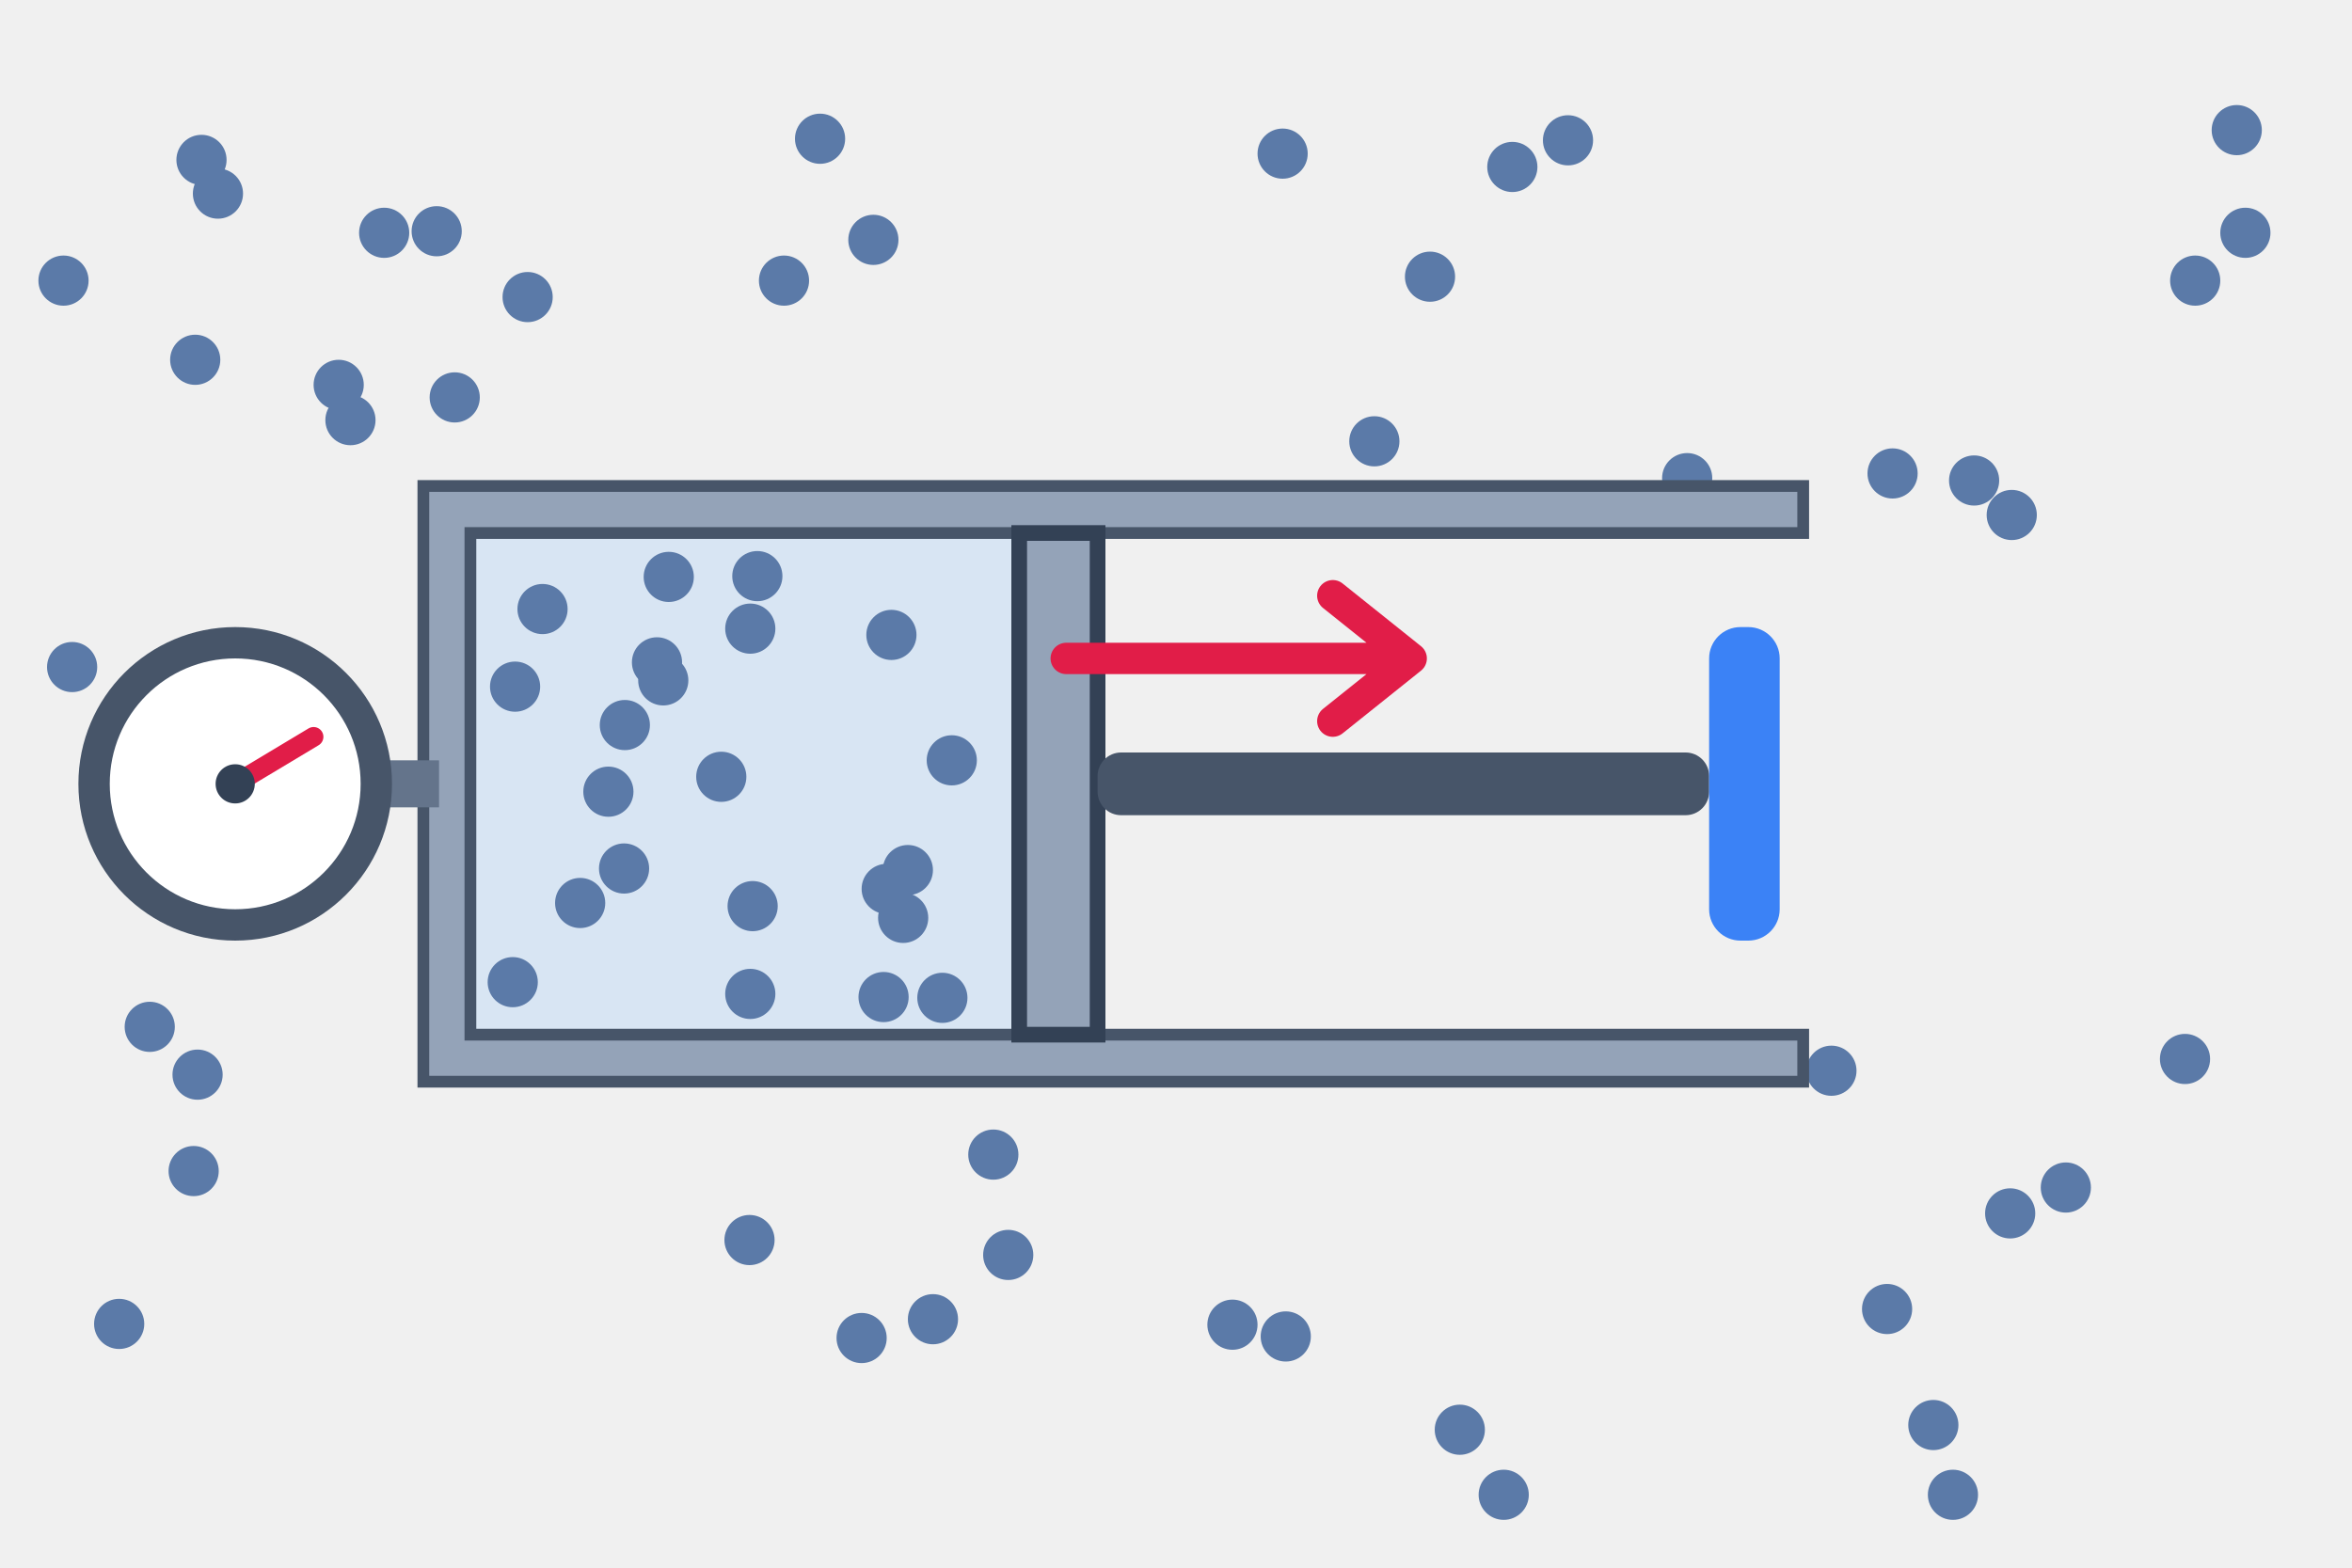
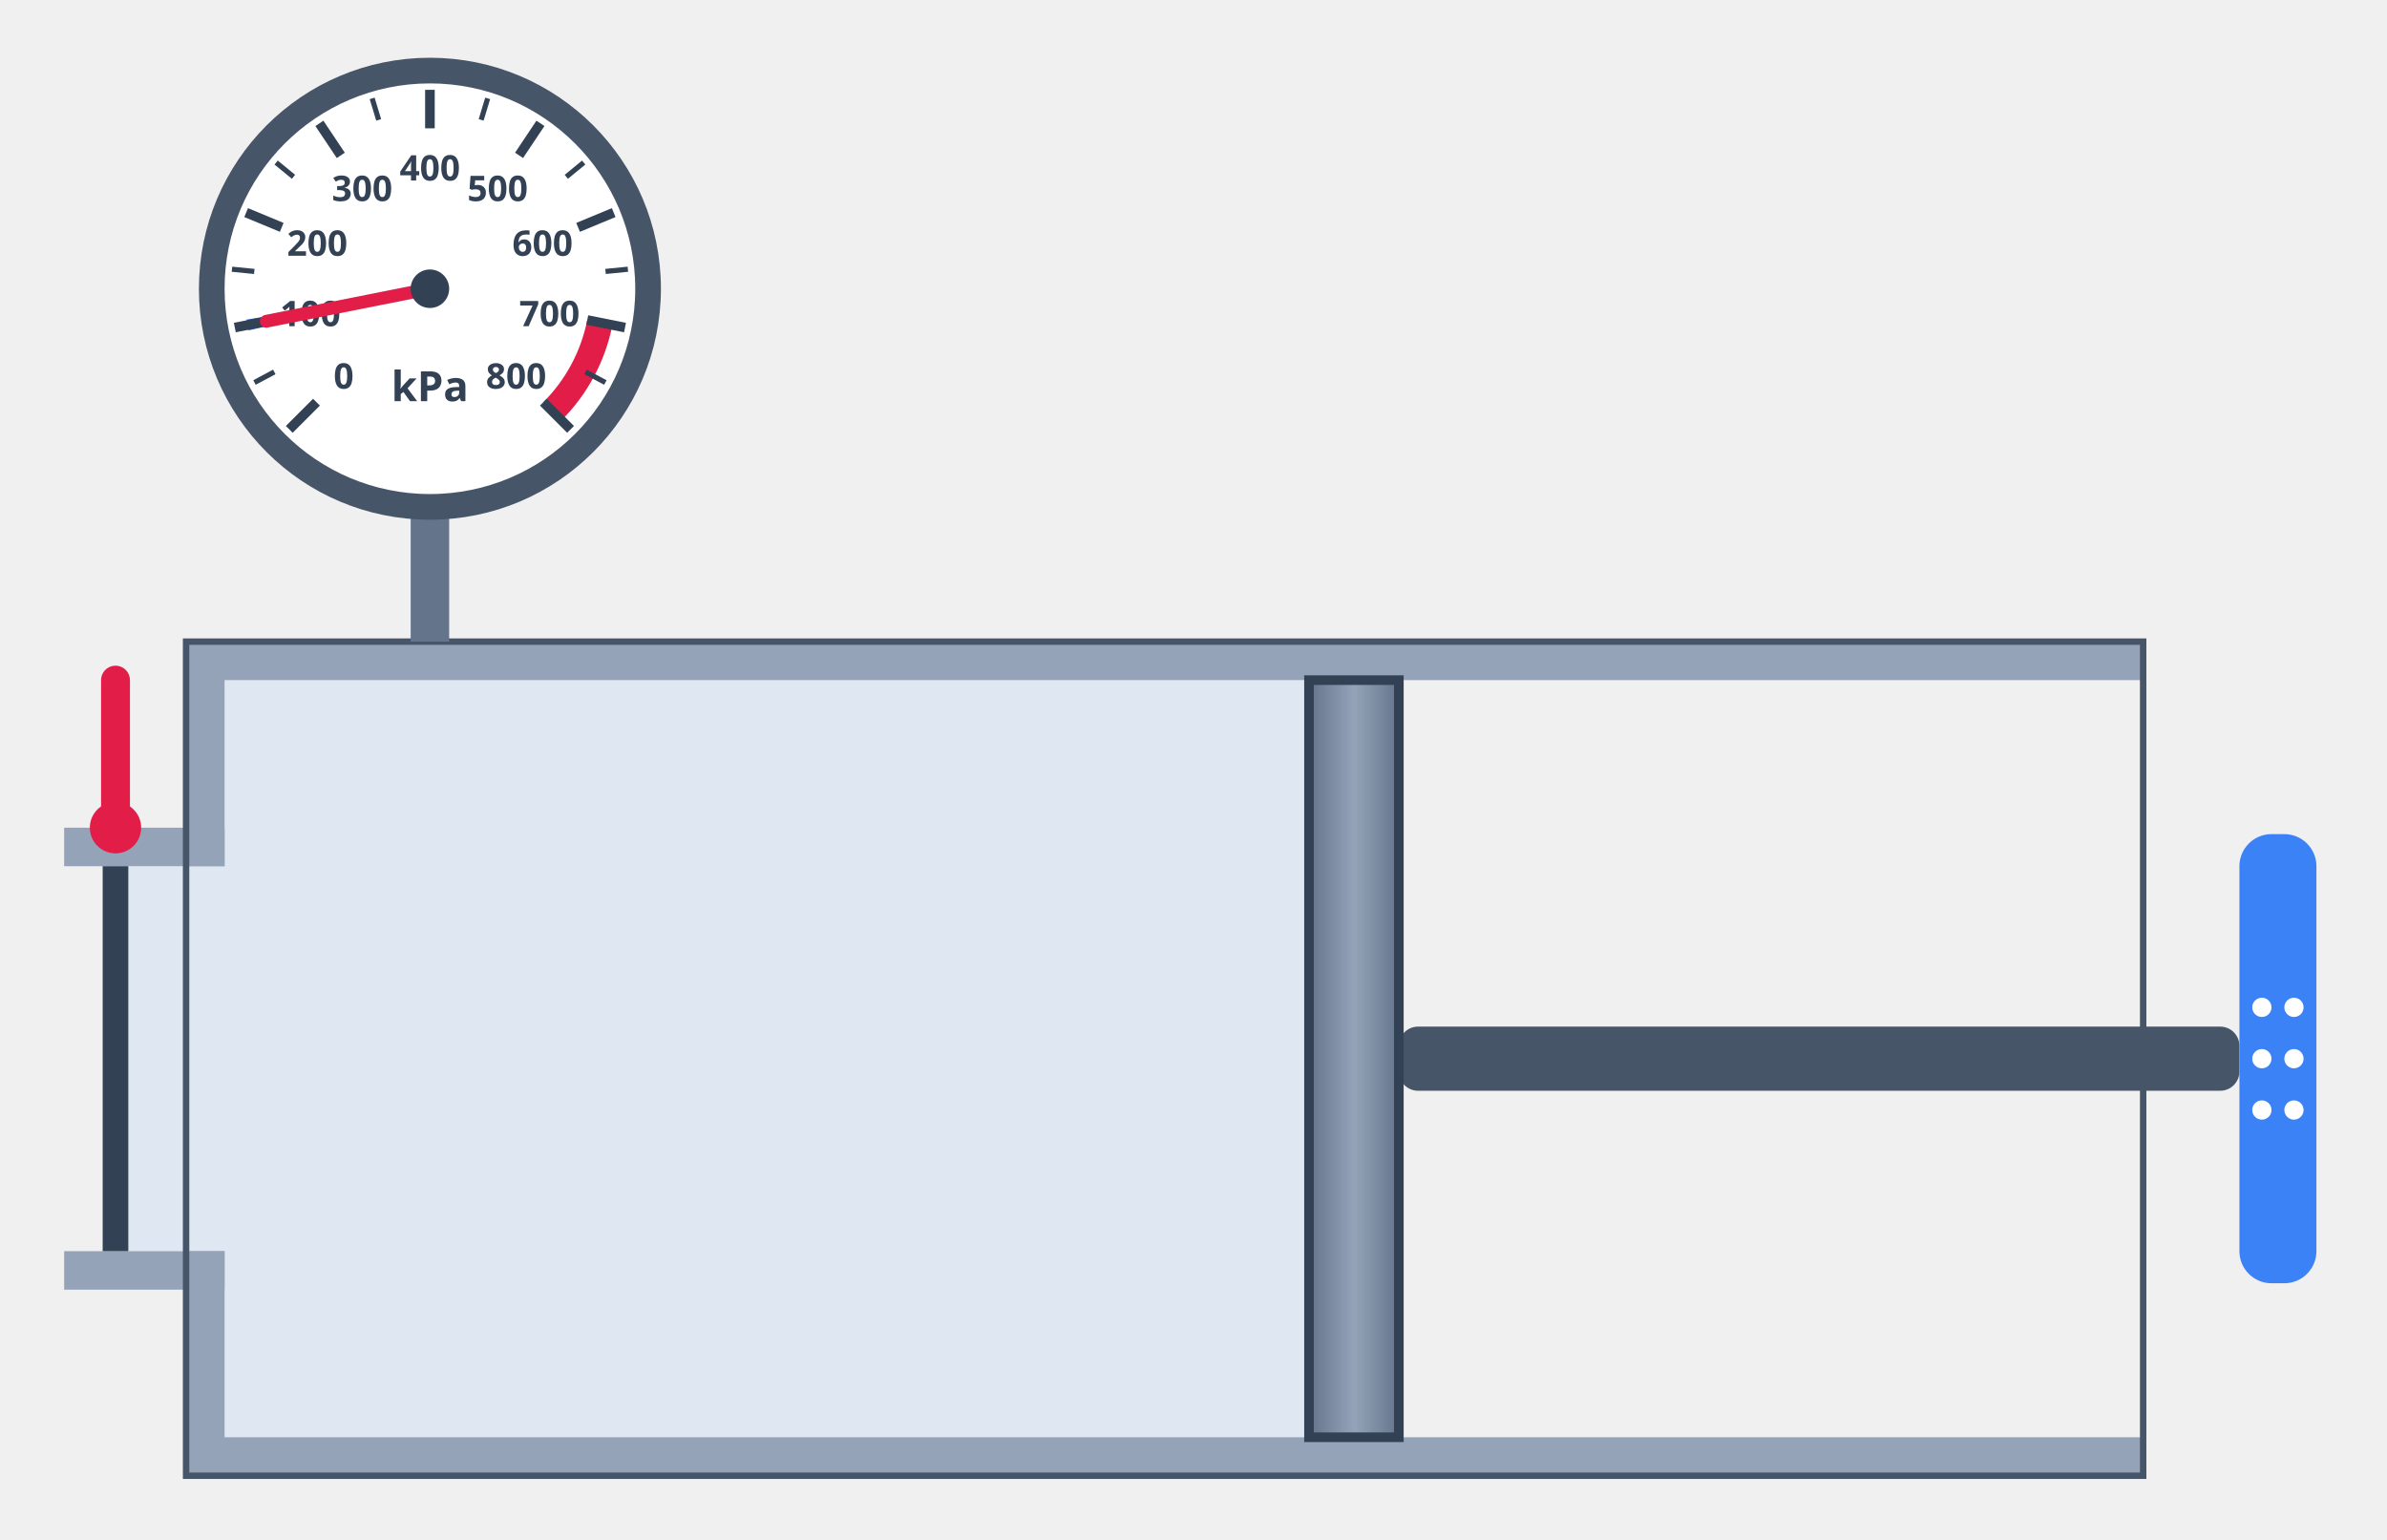
- <svg xmlns="http://www.w3.org/2000/svg" viewBox="0 0 300 200">
-   <rect x="58" y="66" width="72" height="68" fill="#93c5fd" fill-opacity="0.25" />
-   <circle cx="100.0" cy="35.8" r="3.2" fill="#5b7aa8" />
-   <circle cx="192.9" cy="21.3" r="3.2" fill="#5b7aa8" />
-   <circle cx="27.8" cy="24.7" r="3.2" fill="#5b7aa8" />
-   <circle cx="128.6" cy="160.1" r="3.2" fill="#5b7aa8" />
-   <circle cx="43.2" cy="49.1" r="3.2" fill="#5b7aa8" />
-   <circle cx="186.2" cy="182.4" r="3.2" fill="#5b7aa8" />
-   <circle cx="285.3" cy="16.6" r="3.2" fill="#5b7aa8" />
-   <circle cx="251.8" cy="61.3" r="3.2" fill="#5b7aa8" />
-   <circle cx="49.0" cy="29.7" r="3.2" fill="#5b7aa8" />
-   <circle cx="95.6" cy="158.2" r="3.2" fill="#5b7aa8" />
-   <circle cx="163.6" cy="19.6" r="3.2" fill="#5b7aa8" />
-   <circle cx="24.9" cy="45.9" r="3.2" fill="#5b7aa8" />
-   <circle cx="233.6" cy="136.6" r="3.2" fill="#5b7aa8" />
-   <circle cx="157.2" cy="169.0" r="3.2" fill="#5b7aa8" />
-   <circle cx="215.2" cy="61.0" r="3.2" fill="#5b7aa8" />
-   <circle cx="286.4" cy="29.7" r="3.2" fill="#5b7aa8" />
-   <circle cx="126.7" cy="147.3" r="3.2" fill="#5b7aa8" />
-   <circle cx="19.1" cy="131.0" r="3.2" fill="#5b7aa8" />
-   <circle cx="256.6" cy="65.7" r="3.2" fill="#5b7aa8" />
-   <circle cx="246.6" cy="181.8" r="3.2" fill="#5b7aa8" />
-   <circle cx="25.2" cy="137.1" r="3.2" fill="#5b7aa8" />
-   <circle cx="191.8" cy="190.7" r="3.2" fill="#5b7aa8" />
-   <circle cx="241.4" cy="60.4" r="3.2" fill="#5b7aa8" />
-   <circle cx="55.7" cy="29.5" r="3.2" fill="#5b7aa8" />
-   <circle cx="24.7" cy="149.4" r="3.2" fill="#5b7aa8" />
-   <circle cx="44.7" cy="53.6" r="3.2" fill="#5b7aa8" />
-   <circle cx="119.0" cy="168.3" r="3.2" fill="#5b7aa8" />
-   <circle cx="164.0" cy="170.5" r="3.2" fill="#5b7aa8" />
-   <circle cx="240.7" cy="167.0" r="3.2" fill="#5b7aa8" />
-   <circle cx="109.9" cy="170.7" r="3.2" fill="#5b7aa8" />
-   <circle cx="280.0" cy="35.8" r="3.2" fill="#5b7aa8" />
-   <circle cx="58.0" cy="50.7" r="3.2" fill="#5b7aa8" />
-   <circle cx="175.3" cy="56.3" r="3.2" fill="#5b7aa8" />
-   <circle cx="9.2" cy="85.1" r="3.2" fill="#5b7aa8" />
-   <circle cx="278.7" cy="135.1" r="3.2" fill="#5b7aa8" />
-   <circle cx="200.0" cy="17.9" r="3.2" fill="#5b7aa8" />
-   <circle cx="263.5" cy="151.5" r="3.2" fill="#5b7aa8" />
-   <circle cx="256.4" cy="154.8" r="3.2" fill="#5b7aa8" />
-   <circle cx="25.7" cy="20.4" r="3.2" fill="#5b7aa8" />
-   <circle cx="67.3" cy="37.9" r="3.2" fill="#5b7aa8" />
-   <circle cx="104.6" cy="17.7" r="3.2" fill="#5b7aa8" />
-   <circle cx="8.1" cy="35.8" r="3.2" fill="#5b7aa8" />
-   <circle cx="15.2" cy="168.9" r="3.2" fill="#5b7aa8" />
-   <circle cx="182.4" cy="35.3" r="3.2" fill="#5b7aa8" />
-   <circle cx="111.4" cy="30.6" r="3.2" fill="#5b7aa8" />
-   <circle cx="249.1" cy="190.7" r="3.2" fill="#5b7aa8" />
-   <circle cx="92.0" cy="99.1" r="3.2" fill="#5b7aa8" />
-   <circle cx="69.2" cy="77.7" r="3.2" fill="#5b7aa8" />
-   <circle cx="84.6" cy="86.8" r="3.2" fill="#5b7aa8" />
-   <circle cx="113.7" cy="81.0" r="3.2" fill="#5b7aa8" />
-   <circle cx="65.4" cy="125.3" r="3.2" fill="#5b7aa8" />
-   <circle cx="95.7" cy="80.2" r="3.2" fill="#5b7aa8" />
-   <circle cx="96.6" cy="73.5" r="3.2" fill="#5b7aa8" />
-   <circle cx="95.7" cy="126.8" r="3.2" fill="#5b7aa8" />
-   <circle cx="115.8" cy="111.0" r="3.2" fill="#5b7aa8" />
-   <circle cx="79.7" cy="92.5" r="3.2" fill="#5b7aa8" />
-   <circle cx="74.0" cy="115.2" r="3.2" fill="#5b7aa8" />
-   <circle cx="96.0" cy="115.6" r="3.2" fill="#5b7aa8" />
-   <circle cx="83.8" cy="84.5" r="3.2" fill="#5b7aa8" />
-   <circle cx="112.7" cy="127.2" r="3.2" fill="#5b7aa8" />
-   <circle cx="115.2" cy="117.1" r="3.2" fill="#5b7aa8" />
-   <circle cx="113.1" cy="113.4" r="3.2" fill="#5b7aa8" />
-   <circle cx="77.6" cy="101.0" r="3.2" fill="#5b7aa8" />
-   <circle cx="85.3" cy="73.6" r="3.2" fill="#5b7aa8" />
-   <circle cx="65.7" cy="87.6" r="3.2" fill="#5b7aa8" />
-   <circle cx="79.6" cy="110.8" r="3.2" fill="#5b7aa8" />
-   <circle cx="121.4" cy="97.0" r="3.2" fill="#5b7aa8" />
-   <circle cx="120.2" cy="127.3" r="3.2" fill="#5b7aa8" />
-   <path d="M54 62h176v6H60v64h170v6H54z" fill="#94a3b8" stroke="#475569" stroke-width="1.5" />
-   <rect x="130" y="68" width="10" height="64" fill="#94a3b8" stroke="#334155" stroke-width="2" />
-   <rect x="140" y="96" width="78" height="8" rx="3" fill="#475569" />
-   <rect x="218" y="80" width="9" height="40" rx="4" fill="#3b82f6" />
-   <rect x="40" y="97" width="16" height="6" fill="#64748b" />
-   <circle cx="30" cy="100" r="18" fill="#fff" stroke="#475569" stroke-width="4" />
-   <path d="M30 100l10-6" stroke="#e11d48" stroke-width="2.5" stroke-linecap="round" />
-   <circle cx="30" cy="100" r="2.5" fill="#334155" />
-   <path d="M136 84h44M170 76l10 8-10 8" stroke="#e11d48" stroke-width="4" fill="none" stroke-linecap="round" stroke-linejoin="round" />
+ <svg xmlns="http://www.w3.org/2000/svg" viewBox="192 70 744 480">
+   <defs>
+     <linearGradient id="pg" x1="0" x2="1" y1="0" y2="0">
+       <stop offset="0" stop-color="#64748b" />
+       <stop offset=".5" stop-color="#94a3b8" />
+       <stop offset="1" stop-color="#64748b" />
+     </linearGradient>
+   </defs>
+   <rect x="262" y="282" width="338" height="236" fill="#93c5fd" fill-opacity="0.18" />
+   <rect x="232" y="340" width="30" height="120" fill="#93c5fd" fill-opacity="0.18" />
+   <rect x="250" y="270" width="610" height="12" fill="#94a3b8" />
+   <rect x="250" y="518" width="610" height="12" fill="#94a3b8" />
+   <rect x="250" y="270" width="12" height="70" fill="#94a3b8" />
+   <rect x="250" y="460" width="12" height="70" fill="#94a3b8" />
+   <rect x="212" y="328" width="50" height="12" fill="#94a3b8" />
+   <rect x="212" y="460" width="50" height="12" fill="#94a3b8" />
+   <rect x="250" y="270" width="610" height="260" fill="none" stroke="#475569" stroke-width="2" />
+   <rect x="224" y="340" width="8" height="120" fill="#334155" />
+   <line x1="228.0" y1="328" x2="228.0" y2="282" stroke="#e11d48" stroke-width="9" stroke-linecap="round" />
+   <circle cx="228.0" cy="328" r="8" fill="#e11d48" />
+   <rect x="628" y="390" width="262" height="20" rx="6" fill="#475569" />
+   <rect x="600" y="282" width="28" height="236" fill="url(#pg)" stroke="#334155" stroke-width="3" />
+   <rect x="890" y="330" width="24" height="140" rx="10" fill="#3b82f6" />
+   <circle cx="897.0" cy="384" r="3" fill="#fff" />
+   <circle cx="907.0" cy="384" r="3" fill="#fff" />
+   <circle cx="897.0" cy="400" r="3" fill="#fff" />
+   <circle cx="907.0" cy="400" r="3" fill="#fff" />
+   <circle cx="897.0" cy="416" r="3" fill="#fff" />
+   <circle cx="907.0" cy="416" r="3" fill="#fff" />
+   <rect x="320" y="222" width="12" height="48" fill="#64748b" />
+   <circle cx="326" cy="160" r="68" fill="#fff" stroke="#475569" stroke-width="8" />
+   <path d="M273.37 172.09A54 54 0 0 1 272.75 168.97" fill="none" stroke="#2563eb" stroke-width="8" />
+   <path d="M378.96 170.53A54 54 0 0 1 364.18 198.18" fill="none" stroke="#e11d48" stroke-width="8" />
+   <line x1="282.16" y1="203.84" x2="290.64" y2="195.36" stroke="#334155" stroke-width="3" />
+   <text x="299.13" y="186.87" font-family="Fenomen Sans, system-ui, sans-serif" font-weight="600" font-size="11" fill="#334155" text-anchor="middle" dominant-baseline="central">0</text>
+   <line x1="271.32" y1="189.23" x2="277.49" y2="185.93" stroke="#334155" stroke-width="1.6" />
+   <line x1="265.19" y1="172.10" x2="276.96" y2="169.75" stroke="#334155" stroke-width="3" />
+   <text x="288.73" y="167.41" font-family="Fenomen Sans, system-ui, sans-serif" font-weight="600" font-size="11" fill="#334155" text-anchor="middle" dominant-baseline="central">100</text>
+   <line x1="264.30" y1="153.92" x2="271.26" y2="154.61" stroke="#334155" stroke-width="1.6" />
+   <line x1="268.72" y1="136.27" x2="279.81" y2="140.87" stroke="#334155" stroke-width="3" />
+   <text x="290.89" y="145.46" font-family="Fenomen Sans, system-ui, sans-serif" font-weight="600" font-size="11" fill="#334155" text-anchor="middle" dominant-baseline="central">200</text>
+   <line x1="278.07" y1="120.67" x2="283.48" y2="125.11" stroke="#334155" stroke-width="1.6" />
+   <line x1="291.55" y1="108.45" x2="298.22" y2="118.43" stroke="#334155" stroke-width="3" />
+   <text x="304.89" y="128.40" font-family="Fenomen Sans, system-ui, sans-serif" font-weight="600" font-size="11" fill="#334155" text-anchor="middle" dominant-baseline="central">300</text>
+   <line x1="308.00" y1="100.67" x2="310.03" y2="107.37" stroke="#334155" stroke-width="1.6" />
+   <line x1="326.00" y1="98.00" x2="326.00" y2="110.00" stroke="#334155" stroke-width="3" />
+   <text x="326.00" y="122.00" font-family="Fenomen Sans, system-ui, sans-serif" font-weight="600" font-size="11" fill="#334155" text-anchor="middle" dominant-baseline="central">400</text>
+   <line x1="344.00" y1="100.67" x2="341.97" y2="107.37" stroke="#334155" stroke-width="1.6" />
+   <line x1="360.45" y1="108.45" x2="353.78" y2="118.43" stroke="#334155" stroke-width="3" />
+   <text x="347.11" y="128.40" font-family="Fenomen Sans, system-ui, sans-serif" font-weight="600" font-size="11" fill="#334155" text-anchor="middle" dominant-baseline="central">500</text>
+   <line x1="373.93" y1="120.67" x2="368.52" y2="125.11" stroke="#334155" stroke-width="1.6" />
+   <line x1="383.28" y1="136.27" x2="372.19" y2="140.87" stroke="#334155" stroke-width="3" />
+   <text x="361.11" y="145.46" font-family="Fenomen Sans, system-ui, sans-serif" font-weight="600" font-size="11" fill="#334155" text-anchor="middle" dominant-baseline="central">600</text>
+   <line x1="387.70" y1="153.92" x2="380.74" y2="154.61" stroke="#334155" stroke-width="1.6" />
+   <line x1="386.81" y1="172.10" x2="375.04" y2="169.75" stroke="#334155" stroke-width="3" />
+   <text x="363.27" y="167.41" font-family="Fenomen Sans, system-ui, sans-serif" font-weight="600" font-size="11" fill="#334155" text-anchor="middle" dominant-baseline="central">700</text>
+   <line x1="380.68" y1="189.23" x2="374.51" y2="185.93" stroke="#334155" stroke-width="1.6" />
+   <line x1="369.84" y1="203.84" x2="361.36" y2="195.36" stroke="#334155" stroke-width="3" />
+   <text x="352.87" y="186.87" font-family="Fenomen Sans, system-ui, sans-serif" font-weight="600" font-size="11" fill="#334155" text-anchor="middle" dominant-baseline="central">800</text>
+   <text x="326" y="190" font-family="Fenomen Sans, system-ui, sans-serif" font-weight="600" font-size="13" fill="#334155" text-anchor="middle" dominant-baseline="central">kPa</text>
+   <line x1="326" y1="160" x2="275.00" y2="170.14" stroke="#e11d48" stroke-width="4" stroke-linecap="round" />
+   <circle cx="326" cy="160" r="6" fill="#334155" />
</svg>
